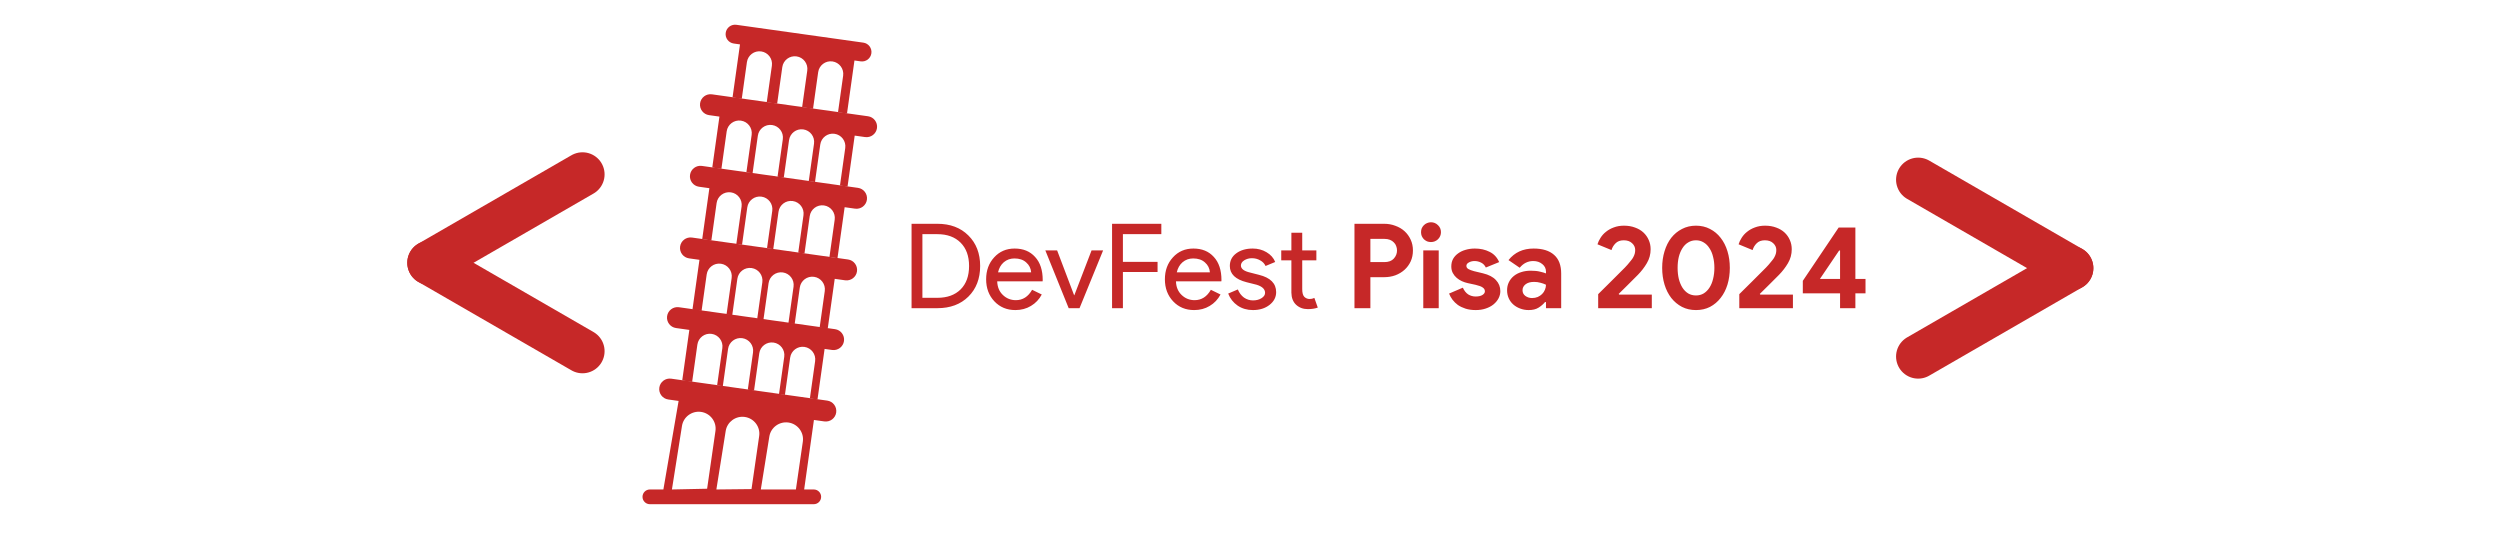
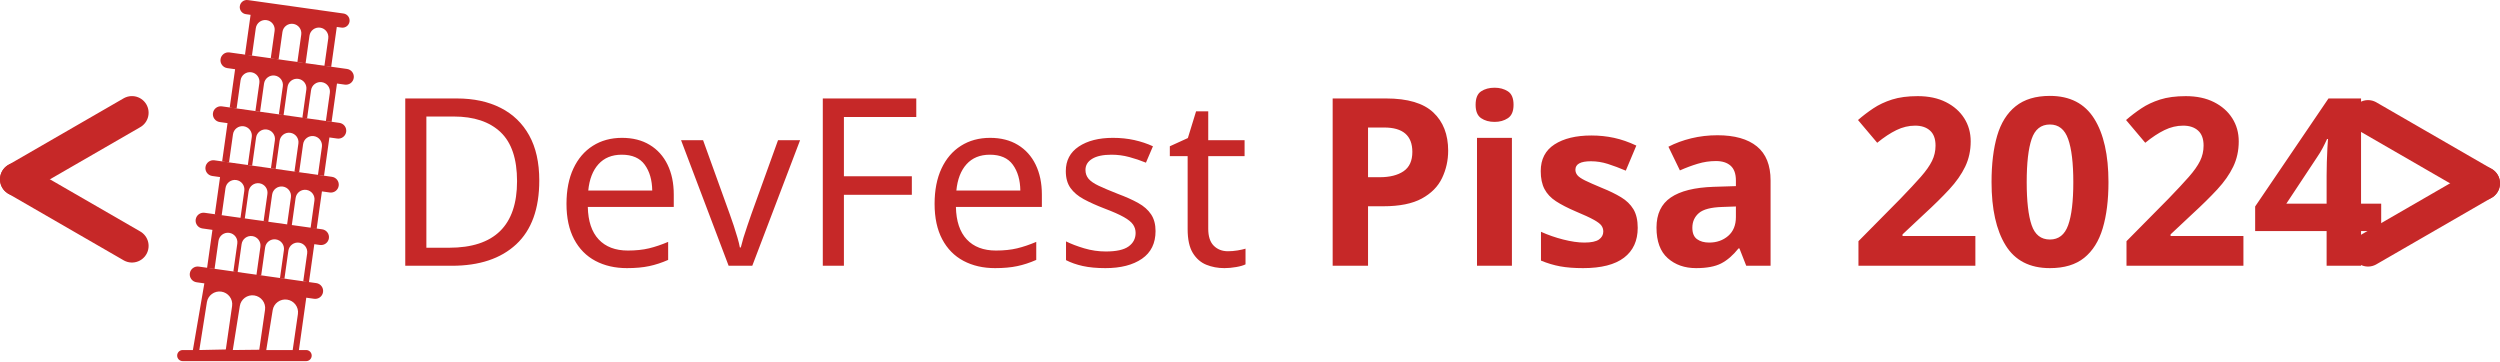
- <svg xmlns="http://www.w3.org/2000/svg" width="150" height="32" viewBox="0 0 573 181" fill="none">
-   <path d="M171.641 104.589V75.949H180.401C184.775 75.949 188.281 77.269 190.921 79.909C193.588 82.549 194.921 86.002 194.921 90.269C194.921 94.562 193.588 98.029 190.921 100.669C188.281 103.282 184.775 104.589 180.401 104.589H171.641ZM175.321 79.469V101.069H180.401C183.735 101.069 186.361 100.122 188.281 98.229C190.201 96.309 191.161 93.656 191.161 90.269C191.161 86.909 190.201 84.269 188.281 82.349C186.361 80.429 183.735 79.469 180.401 79.469H175.321ZM206.872 105.229C203.992 105.229 201.618 104.242 199.752 102.269C197.885 100.296 196.952 97.802 196.952 94.789C196.952 91.802 197.858 89.322 199.672 87.349C201.485 85.349 203.805 84.349 206.632 84.349C209.538 84.349 211.845 85.296 213.552 87.189C215.285 89.056 216.152 91.682 216.152 95.069L216.112 95.469H200.712C200.765 97.389 201.405 98.936 202.632 100.109C203.858 101.282 205.325 101.869 207.032 101.869C209.378 101.869 211.218 100.696 212.552 98.349L215.832 99.949C214.952 101.602 213.725 102.896 212.152 103.829C210.605 104.762 208.845 105.229 206.872 105.229ZM200.992 92.429H212.232C212.125 91.069 211.565 89.949 210.552 89.069C209.565 88.162 208.232 87.709 206.552 87.709C205.165 87.709 203.965 88.136 202.952 88.989C201.965 89.842 201.312 90.989 200.992 92.429ZM228.646 104.589H224.966L217.046 84.989H221.046L226.806 100.189H226.886L232.726 84.989H236.646L228.646 104.589ZM243.368 92.309V104.589H239.688V75.949H256.408V79.469H243.368V88.869H255.128V92.309H243.368ZM267.536 105.229C264.656 105.229 262.283 104.242 260.416 102.269C258.549 100.296 257.616 97.802 257.616 94.789C257.616 91.802 258.523 89.322 260.336 87.349C262.149 85.349 264.469 84.349 267.296 84.349C270.203 84.349 272.509 85.296 274.216 87.189C275.949 89.056 276.816 91.682 276.816 95.069L276.776 95.469H261.376C261.429 97.389 262.069 98.936 263.296 100.109C264.523 101.282 265.989 101.869 267.696 101.869C270.043 101.869 271.883 100.696 273.216 98.349L276.496 99.949C275.616 101.602 274.389 102.896 272.816 103.829C271.269 104.762 269.509 105.229 267.536 105.229ZM261.656 92.429H272.896C272.789 91.069 272.229 89.949 271.216 89.069C270.229 88.162 268.896 87.709 267.216 87.709C265.829 87.709 264.629 88.136 263.616 88.989C262.629 89.842 261.976 90.989 261.656 92.429ZM295.376 99.149C295.376 100.856 294.63 102.296 293.136 103.469C291.643 104.642 289.763 105.229 287.496 105.229C285.523 105.229 283.79 104.722 282.296 103.709C280.803 102.669 279.736 101.309 279.096 99.629L282.376 98.229C282.856 99.402 283.55 100.322 284.456 100.989C285.39 101.629 286.403 101.949 287.496 101.949C288.67 101.949 289.643 101.696 290.416 101.189C291.216 100.682 291.616 100.082 291.616 99.389C291.616 98.136 290.656 97.216 288.736 96.629L285.376 95.789C281.563 94.829 279.656 92.989 279.656 90.269C279.656 88.482 280.376 87.056 281.816 85.989C283.283 84.896 285.15 84.349 287.416 84.349C289.15 84.349 290.71 84.762 292.096 85.589C293.51 86.416 294.496 87.522 295.056 88.909L291.776 90.269C291.403 89.442 290.79 88.802 289.936 88.349C289.11 87.869 288.176 87.629 287.136 87.629C286.176 87.629 285.31 87.869 284.536 88.349C283.79 88.829 283.416 89.416 283.416 90.109C283.416 91.229 284.47 92.029 286.576 92.509L289.536 93.269C293.43 94.229 295.376 96.189 295.376 99.149ZM306.144 104.909C304.544 104.909 303.211 104.416 302.144 103.429C301.104 102.442 300.571 101.069 300.544 99.309V88.349H297.104V84.989H300.544V78.989H304.224V84.989H309.024V88.349H304.224V98.109C304.224 99.416 304.478 100.309 304.984 100.789C305.491 101.242 306.064 101.469 306.704 101.469C306.998 101.469 307.278 101.442 307.544 101.389C307.838 101.309 308.104 101.216 308.344 101.109L309.504 104.389C308.544 104.736 307.424 104.909 306.144 104.909ZM321.954 104.589V75.949H332.034C333.394 75.949 334.661 76.176 335.834 76.629C337.034 77.056 338.074 77.669 338.954 78.469C339.834 79.269 340.527 80.229 341.034 81.349C341.541 82.442 341.794 83.656 341.794 84.989C341.794 86.349 341.541 87.589 341.034 88.709C340.527 89.802 339.834 90.749 338.954 91.549C338.074 92.349 337.034 92.976 335.834 93.429C334.661 93.856 333.394 94.069 332.034 94.069H327.354V104.589H321.954ZM332.114 88.949C333.527 88.949 334.594 88.549 335.314 87.749C336.034 86.949 336.394 86.029 336.394 84.989C336.394 84.482 336.301 83.989 336.114 83.509C335.954 83.029 335.687 82.616 335.314 82.269C334.967 81.896 334.527 81.602 333.994 81.389C333.461 81.176 332.834 81.069 332.114 81.069H327.354V88.949H332.114ZM347.906 82.149C347.453 82.149 347.013 82.069 346.586 81.909C346.186 81.722 345.826 81.482 345.506 81.189C345.213 80.869 344.973 80.509 344.786 80.109C344.626 79.709 344.546 79.269 344.546 78.789C344.546 78.309 344.626 77.869 344.786 77.469C344.973 77.069 345.213 76.722 345.506 76.429C345.826 76.109 346.186 75.869 346.586 75.709C347.013 75.522 347.453 75.429 347.906 75.429C348.839 75.429 349.639 75.762 350.306 76.429C350.973 77.069 351.306 77.856 351.306 78.789C351.306 79.722 350.973 80.522 350.306 81.189C349.639 81.829 348.839 82.149 347.906 82.149ZM345.306 104.589V84.989H350.546V104.589H345.306ZM363.097 105.229C361.817 105.229 360.671 105.069 359.657 104.749C358.671 104.429 357.804 104.016 357.057 103.509C356.337 102.976 355.724 102.376 355.217 101.709C354.711 101.016 354.324 100.322 354.057 99.629L358.737 97.629C359.191 98.642 359.791 99.402 360.537 99.909C361.311 100.389 362.164 100.629 363.097 100.629C364.057 100.629 364.817 100.456 365.377 100.109C365.937 99.762 366.217 99.349 366.217 98.869C366.217 98.336 365.977 97.909 365.497 97.589C365.044 97.242 364.244 96.936 363.097 96.669L360.337 96.069C359.724 95.936 359.084 95.722 358.417 95.429C357.777 95.136 357.191 94.762 356.657 94.309C356.124 93.856 355.684 93.309 355.337 92.669C354.991 92.029 354.817 91.282 354.817 90.429C354.817 89.469 355.017 88.616 355.417 87.869C355.844 87.122 356.417 86.496 357.137 85.989C357.857 85.456 358.697 85.056 359.657 84.789C360.644 84.496 361.697 84.349 362.817 84.349C364.684 84.349 366.351 84.722 367.817 85.469C369.284 86.189 370.364 87.349 371.057 88.949L366.537 90.789C366.164 90.016 365.617 89.456 364.897 89.109C364.177 88.762 363.457 88.589 362.737 88.589C361.991 88.589 361.337 88.749 360.777 89.069C360.217 89.362 359.937 89.749 359.937 90.229C359.937 90.682 360.164 91.042 360.617 91.309C361.097 91.576 361.737 91.816 362.537 92.029L365.537 92.749C367.537 93.229 369.017 94.002 369.977 95.069C370.964 96.109 371.457 97.349 371.457 98.789C371.457 99.642 371.257 100.456 370.857 101.229C370.457 102.002 369.884 102.696 369.137 103.309C368.417 103.896 367.537 104.362 366.497 104.709C365.484 105.056 364.351 105.229 363.097 105.229ZM386.949 102.509H386.629C386.015 103.256 385.269 103.896 384.389 104.429C383.535 104.962 382.429 105.229 381.069 105.229C380.055 105.229 379.095 105.056 378.189 104.709C377.309 104.389 376.535 103.936 375.869 103.349C375.202 102.762 374.682 102.056 374.309 101.229C373.935 100.402 373.749 99.496 373.749 98.509C373.749 97.496 373.949 96.589 374.349 95.789C374.749 94.962 375.309 94.256 376.029 93.669C376.749 93.082 377.589 92.642 378.549 92.349C379.535 92.029 380.602 91.869 381.749 91.869C383.029 91.869 384.082 91.976 384.909 92.189C385.735 92.376 386.415 92.576 386.949 92.789V92.189C386.949 91.149 386.535 90.296 385.709 89.629C384.882 88.936 383.855 88.589 382.629 88.589C380.815 88.589 379.282 89.349 378.029 90.869L374.229 88.269C376.309 85.656 379.149 84.349 382.749 84.349C385.789 84.349 388.109 85.069 389.709 86.509C391.309 87.922 392.109 90.029 392.109 92.829V104.589H386.949V102.509ZM386.949 96.629C386.335 96.336 385.695 96.109 385.029 95.949C384.389 95.762 383.682 95.669 382.909 95.669C381.655 95.669 380.682 95.949 379.989 96.509C379.322 97.042 378.989 97.709 378.989 98.509C378.989 99.309 379.309 99.949 379.949 100.429C380.615 100.909 381.375 101.149 382.229 101.149C382.922 101.149 383.562 101.029 384.149 100.789C384.735 100.522 385.229 100.189 385.629 99.789C386.055 99.362 386.375 98.882 386.589 98.349C386.829 97.789 386.949 97.216 386.949 96.629ZM404.664 104.589V99.829C406.237 98.282 407.691 96.842 409.024 95.509C409.584 94.949 410.157 94.376 410.744 93.789C411.331 93.202 411.877 92.656 412.384 92.149C412.891 91.642 413.344 91.189 413.744 90.789C414.144 90.362 414.451 90.029 414.664 89.789C415.091 89.282 415.464 88.829 415.784 88.429C416.131 88.029 416.397 87.642 416.584 87.269C416.797 86.869 416.957 86.482 417.064 86.109C417.171 85.709 417.224 85.282 417.224 84.829C417.224 83.949 416.877 83.189 416.184 82.549C415.491 81.882 414.544 81.549 413.344 81.549C412.144 81.549 411.211 81.896 410.544 82.589C409.877 83.256 409.424 84.016 409.184 84.869L404.424 82.909C404.637 82.189 404.984 81.456 405.464 80.709C405.944 79.936 406.557 79.256 407.304 78.669C408.051 78.056 408.931 77.562 409.944 77.189C410.984 76.789 412.144 76.589 413.424 76.589C414.811 76.589 416.064 76.802 417.184 77.229C418.304 77.629 419.251 78.189 420.024 78.909C420.797 79.629 421.397 80.482 421.824 81.469C422.251 82.429 422.464 83.469 422.464 84.589C422.464 86.296 422.037 87.869 421.184 89.309C420.357 90.722 419.344 92.042 418.144 93.269L414.704 96.709C413.797 97.616 412.771 98.629 411.624 99.749L411.784 99.989H422.864V104.589H404.664ZM437.861 105.229C436.101 105.229 434.514 104.869 433.101 104.149C431.688 103.402 430.474 102.389 429.461 101.109C428.474 99.829 427.714 98.322 427.181 96.589C426.648 94.829 426.381 92.936 426.381 90.909C426.381 88.882 426.648 87.002 427.181 85.269C427.714 83.509 428.474 81.989 429.461 80.709C430.474 79.429 431.688 78.429 433.101 77.709C434.514 76.962 436.101 76.589 437.861 76.589C439.621 76.589 441.208 76.962 442.621 77.709C444.034 78.429 445.234 79.429 446.221 80.709C447.234 81.989 448.008 83.509 448.541 85.269C449.074 87.002 449.341 88.882 449.341 90.909C449.341 92.936 449.074 94.829 448.541 96.589C448.008 98.322 447.234 99.829 446.221 101.109C445.234 102.389 444.034 103.402 442.621 104.149C441.208 104.869 439.621 105.229 437.861 105.229ZM437.861 100.269C438.821 100.269 439.688 100.042 440.461 99.589C441.234 99.109 441.888 98.456 442.421 97.629C442.981 96.776 443.394 95.776 443.661 94.629C443.954 93.482 444.101 92.242 444.101 90.909C444.101 89.549 443.954 88.309 443.661 87.189C443.394 86.042 442.981 85.056 442.421 84.229C441.888 83.376 441.234 82.722 440.461 82.269C439.688 81.789 438.821 81.549 437.861 81.549C436.874 81.549 435.994 81.789 435.221 82.269C434.448 82.722 433.794 83.376 433.261 84.229C432.728 85.056 432.314 86.042 432.021 87.189C431.754 88.309 431.621 89.549 431.621 90.909C431.621 92.242 431.754 93.482 432.021 94.629C432.314 95.776 432.728 96.776 433.261 97.629C433.794 98.456 434.448 99.109 435.221 99.589C435.994 100.042 436.874 100.269 437.861 100.269ZM452.555 104.589V99.829C454.128 98.282 455.581 96.842 456.915 95.509C457.475 94.949 458.048 94.376 458.635 93.789C459.221 93.202 459.768 92.656 460.275 92.149C460.781 91.642 461.235 91.189 461.635 90.789C462.035 90.362 462.341 90.029 462.555 89.789C462.981 89.282 463.355 88.829 463.675 88.429C464.021 88.029 464.288 87.642 464.475 87.269C464.688 86.869 464.848 86.482 464.955 86.109C465.061 85.709 465.115 85.282 465.115 84.829C465.115 83.949 464.768 83.189 464.075 82.549C463.381 81.882 462.435 81.549 461.235 81.549C460.035 81.549 459.101 81.896 458.435 82.589C457.768 83.256 457.315 84.016 457.075 84.869L452.315 82.909C452.528 82.189 452.875 81.456 453.355 80.709C453.835 79.936 454.448 79.256 455.195 78.669C455.941 78.056 456.821 77.562 457.835 77.189C458.875 76.789 460.035 76.589 461.315 76.589C462.701 76.589 463.955 76.802 465.075 77.229C466.195 77.629 467.141 78.189 467.915 78.909C468.688 79.629 469.288 80.482 469.715 81.469C470.141 82.429 470.355 83.469 470.355 84.589C470.355 86.296 469.928 87.869 469.075 89.309C468.248 90.722 467.235 92.042 466.035 93.269L462.595 96.709C461.688 97.616 460.661 98.629 459.515 99.749L459.675 99.989H470.755V104.589H452.555ZM486.751 104.589V99.549H474.111V95.309L486.271 77.229H491.951V94.669H495.391V99.549H491.951V104.589H486.751ZM486.751 85.029H486.431L479.911 94.669H486.751V85.029Z" fill="#C62828" />
-   <path fill-rule="evenodd" clip-rule="evenodd" d="M112.191 8.415C110.436 8.168 108.813 9.391 108.566 11.146C108.32 12.902 109.543 14.524 111.298 14.771L113.417 15.069L110.885 33.079L114.019 33.519L115.765 21.09C116.094 18.749 118.258 17.119 120.599 17.448C122.939 17.776 124.57 19.94 124.241 22.281L122.494 34.71L126.025 35.207L127.772 22.777C128.101 20.437 130.265 18.806 132.605 19.135C134.945 19.464 136.576 21.628 136.247 23.968L134.5 36.398L138.203 36.918L139.95 24.488C140.278 22.148 142.442 20.517 144.783 20.846C147.123 21.175 148.754 23.339 148.425 25.68L146.678 38.109L149.73 38.538L152.261 20.528L154.38 20.826C156.135 21.073 157.758 19.85 158.005 18.095C158.252 16.339 157.029 14.716 155.273 14.47L112.191 8.415Z" fill="#C62828" />
-   <path fill-rule="evenodd" clip-rule="evenodd" d="M103.9 32.011C101.95 31.737 100.147 33.096 99.873 35.046C99.599 36.997 100.958 38.8 102.908 39.074L106.439 39.57L104.007 56.874L107.109 57.31L108.898 44.582C109.227 42.241 111.391 40.611 113.731 40.94C116.072 41.269 117.702 43.432 117.373 45.773L115.585 58.501L117.683 58.796L119.472 46.068C119.801 43.727 121.964 42.097 124.305 42.426C126.645 42.755 128.276 44.919 127.947 47.259L126.158 59.987L128.277 60.285L130.066 47.557C130.395 45.216 132.558 43.586 134.899 43.915C137.239 44.243 138.87 46.407 138.541 48.748L136.752 61.476L138.871 61.773L140.66 49.045C140.989 46.705 143.152 45.075 145.493 45.404C147.833 45.732 149.464 47.896 149.135 50.237L147.346 62.965L149.915 63.326L152.346 46.022L155.878 46.518C157.828 46.792 159.631 45.434 159.906 43.483C160.18 41.533 158.821 39.73 156.87 39.456L103.9 32.011Z" fill="#C62828" />
-   <path fill-rule="evenodd" clip-rule="evenodd" d="M100.486 56.308C98.536 56.034 96.732 57.393 96.458 59.343C96.184 61.293 97.543 63.097 99.493 63.371L103.025 63.867L100.593 81.171L103.697 81.607L105.481 68.916C105.81 66.576 107.974 64.945 110.314 65.274C112.655 65.603 114.285 67.767 113.956 70.107L112.173 82.798L114.11 83.07L115.893 70.379C116.222 68.039 118.386 66.409 120.726 66.737C123.067 67.066 124.697 69.23 124.368 71.571L122.585 84.261L124.704 84.559L126.487 71.868C126.816 69.528 128.98 67.897 131.32 68.226C133.661 68.555 135.291 70.719 134.962 73.059L133.179 85.75L135.298 86.048L137.081 73.357C137.41 71.017 139.574 69.386 141.914 69.715C144.255 70.044 145.885 72.208 145.556 74.548L143.773 87.239L146.5 87.623L148.932 70.319L152.463 70.815C154.414 71.089 156.217 69.731 156.491 67.78C156.765 65.83 155.406 64.027 153.456 63.753L100.486 56.308Z" fill="#C62828" />
-   <path fill-rule="evenodd" clip-rule="evenodd" d="M97.119 80.618C95.168 80.344 93.365 81.703 93.091 83.653C92.817 85.604 94.176 87.407 96.126 87.681L99.658 88.177L97.275 105.128L100.367 105.562L102.112 93.144C102.441 90.804 104.605 89.173 106.945 89.502C109.286 89.831 110.916 91.995 110.587 94.335L108.842 106.753L110.779 107.026L112.524 94.607C112.853 92.267 115.017 90.636 117.357 90.965C119.698 91.294 121.328 93.458 120.999 95.799L119.254 108.217L121.373 108.514L123.118 96.096C123.447 93.756 125.611 92.125 127.951 92.454C130.292 92.783 131.922 94.947 131.593 97.287L129.848 109.706L131.967 110.003L133.712 97.585C134.041 95.245 136.205 93.614 138.545 93.943C140.886 94.272 142.516 96.436 142.187 98.776L140.442 111.194L143.183 111.58L145.565 94.629L149.096 95.126C151.046 95.4 152.85 94.041 153.124 92.091C153.398 90.14 152.039 88.337 150.089 88.063L97.119 80.618Z" fill="#C62828" />
-   <path fill-rule="evenodd" clip-rule="evenodd" d="M92.702 104.266C90.752 103.992 88.949 105.351 88.675 107.301C88.401 109.252 89.76 111.055 91.71 111.329L96.222 111.963L93.809 129.129L97.175 129.602L98.954 116.946C99.283 114.606 101.447 112.975 103.787 113.304C106.127 113.633 107.758 115.797 107.429 118.137L105.65 130.793L107.587 131.065L109.366 118.409C109.695 116.069 111.859 114.438 114.199 114.767C116.539 115.096 118.17 117.26 117.841 119.6L116.062 132.256L118.181 132.554L119.96 119.898C120.289 117.558 122.453 115.927 124.793 116.256C127.133 116.585 128.764 118.749 128.435 121.089L126.656 133.745L128.662 134.027L130.441 121.371C130.77 119.031 132.934 117.4 135.274 117.729C137.614 118.058 139.245 120.222 138.916 122.562L137.137 135.218L139.716 135.581L142.129 118.415L144.68 118.773C146.63 119.047 148.433 117.689 148.708 115.738C148.982 113.788 147.623 111.985 145.672 111.711L92.702 104.266Z" fill="#C62828" />
-   <path fill-rule="evenodd" clip-rule="evenodd" d="M86.035 131.547C86.309 129.597 88.112 128.238 90.063 128.512L143.033 135.957C144.983 136.231 146.342 138.034 146.068 139.985C145.794 141.935 143.99 143.294 142.04 143.02L138.509 142.523L135.193 166.114L138.454 166.114C139.835 166.114 140.954 167.233 140.954 168.614C140.954 169.994 139.835 171.114 138.454 171.114L82.831 171.114C81.451 171.114 80.331 169.994 80.331 168.614C80.331 167.233 81.451 166.114 82.831 166.114L87.418 166.114L92.58 136.068L89.07 135.575C87.12 135.301 85.761 133.498 86.035 131.547ZM120.483 166.114L132.391 166.114L134.745 149.867C135.198 146.739 132.978 143.832 129.848 143.393C126.772 142.96 123.872 145.063 123.378 148.13L120.483 166.114ZM90.316 166.114L93.73 144.54C94.216 141.466 97.115 139.354 100.197 139.787C103.326 140.227 105.54 143.131 105.088 146.258L102.259 165.863L90.316 166.114ZM115.036 141.501C111.956 141.068 109.057 143.176 108.567 146.247L105.4 166.114L117.325 165.982L119.929 147.973C120.382 144.846 118.165 141.941 115.036 141.501Z" fill="#C62828" />
-   <path d="M8 89.184L59.962 59.184" stroke="#C62828" stroke-width="15" stroke-linecap="round" />
-   <path d="M8 89.184L59.962 119.184" stroke="#C62828" stroke-width="15" stroke-linecap="round" />
-   <path d="M565.217 90.995L513.255 120.995" stroke="#C62828" stroke-width="15" stroke-linecap="round" />
-   <path d="M565.217 90.995L513.255 60.995" stroke="#C62828" stroke-width="15" stroke-linecap="round" />
+ <svg xmlns="http://www.w3.org/2000/svg" width="199.165" height="28.77" viewBox="0 0 760.812 162.731" fill="none" version="1.1" id="svg11">
+   <defs id="defs11" />
+   <path fill-rule="evenodd" clip-rule="evenodd" d="m -71.168,0.032 c -1.755,-0.247 -3.378,0.976 -3.625,2.731 -0.246,1.755 0.977,3.378 2.732,3.625 l 2.119,0.298 -2.532,18.01 3.134,0.44 1.746,-12.43 c 0.329,-2.34 2.493,-3.971 4.834,-3.642 2.34,0.329 3.971,2.493 3.642,4.833 l -1.747,12.43 3.531,0.496 1.747,-12.43 c 0.329,-2.34 2.493,-3.971 4.833,-3.642 2.34,0.329 3.971,2.493 3.642,4.833 l -1.747,12.43 3.703,0.52 1.747,-12.43 c 0.328,-2.34 2.492,-3.971 4.833,-3.642 2.34,0.329 3.971,2.493 3.642,4.833 l -1.747,12.43 3.052,0.429 2.531,-18.01 2.119,0.298 c 1.755,0.247 3.378,-0.976 3.625,-2.732 0.247,-1.755 -0.976,-3.378 -2.732,-3.625 z" fill="#c62828" id="path2" />
+   <path fill-rule="evenodd" clip-rule="evenodd" d="m -79.459,23.628 c -1.95,-0.274 -3.753,1.085 -4.027,3.035 -0.274,1.95 1.085,3.753 3.035,4.028 l 3.531,0.496 -2.432,17.303 3.102,0.436 1.789,-12.728 c 0.329,-2.34 2.493,-3.971 4.833,-3.642 2.341,0.329 3.971,2.493 3.642,4.833 l -1.788,12.728 2.098,0.295 1.789,-12.728 c 0.329,-2.34 2.492,-3.971 4.833,-3.642 2.34,0.329 3.971,2.493 3.642,4.833 l -1.789,12.728 2.119,0.298 1.789,-12.728 c 0.329,-2.34 2.492,-3.971 4.833,-3.642 2.34,0.329 3.971,2.493 3.642,4.833 l -1.789,12.728 2.119,0.298 1.789,-12.728 c 0.329,-2.34 2.492,-3.971 4.833,-3.642 2.34,0.329 3.971,2.493 3.642,4.833 l -1.789,12.728 2.569,0.361 2.431,-17.304 3.532,0.496 c 1.95,0.274 3.753,-1.085 4.028,-3.035 0.274,-1.95 -1.085,-3.753 -3.036,-4.028 z" fill="#c62828" id="path3" />
+   <path fill-rule="evenodd" clip-rule="evenodd" d="m -82.873,47.925 c -1.95,-0.274 -3.754,1.085 -4.028,3.035 -0.274,1.95 1.085,3.754 3.035,4.028 l 3.532,0.496 -2.432,17.303 3.104,0.436 1.784,-12.691 c 0.329,-2.34 2.493,-3.971 4.833,-3.642 2.341,0.329 3.971,2.493 3.642,4.833 l -1.783,12.691 1.937,0.272 1.783,-12.691 c 0.329,-2.34 2.493,-3.971 4.833,-3.642 2.341,0.329 3.971,2.493 3.642,4.833 l -1.783,12.691 2.119,0.298 1.783,-12.691 c 0.329,-2.34 2.493,-3.971 4.833,-3.642 2.341,0.329 3.971,2.493 3.642,4.833 l -1.783,12.691 2.119,0.298 1.783,-12.691 c 0.329,-2.34 2.493,-3.971 4.833,-3.642 2.341,0.329 3.971,2.493 3.642,4.833 l -1.783,12.691 2.727,0.383 2.432,-17.304 3.531,0.496 c 1.951,0.274 3.754,-1.085 4.028,-3.035 0.274,-1.95 -1.085,-3.754 -3.035,-4.028 z" fill="#c62828" id="path4" />
+   <path fill-rule="evenodd" clip-rule="evenodd" d="m -86.24,72.235 c -1.95,-0.274 -3.753,1.085 -4.028,3.035 -0.274,1.95 1.085,3.754 3.035,4.028 l 3.531,0.496 -2.382,16.951 3.092,0.434 1.745,-12.418 c 0.329,-2.34 2.493,-3.971 4.833,-3.642 2.341,0.329 3.971,2.493 3.642,4.833 l -1.745,12.418 1.937,0.273 1.745,-12.419 c 0.329,-2.34 2.493,-3.971 4.833,-3.642 2.341,0.329 3.971,2.493 3.642,4.833 l -1.745,12.418 2.119,0.297 1.745,-12.418 c 0.329,-2.34 2.493,-3.971 4.833,-3.642 2.341,0.329 3.971,2.493 3.642,4.833 l -1.745,12.419 2.119,0.297 1.745,-12.418 c 0.329,-2.34 2.493,-3.971 4.833,-3.642 2.341,0.329 3.971,2.493 3.642,4.833 l -1.745,12.418 2.741,0.386 2.382,-16.951 3.531,0.496 c 1.95,0.274 3.754,-1.085 4.028,-3.035 0.274,-1.95 -1.085,-3.753 -3.035,-4.028 z" fill="#c62828" id="path5" />
+   <path fill-rule="evenodd" clip-rule="evenodd" d="m -90.656,95.883 c -1.95,-0.274 -3.753,1.085 -4.028,3.035 -0.274,1.951 1.085,3.754 3.035,4.028 l 4.512,0.634 -2.413,17.166 3.366,0.473 1.779,-12.656 c 0.329,-2.34 2.493,-3.971 4.833,-3.642 2.34,0.329 3.971,2.493 3.642,4.833 l -1.779,12.656 1.937,0.272 1.779,-12.656 c 0.329,-2.34 2.493,-3.971 4.833,-3.642 2.34,0.329 3.971,2.493 3.642,4.833 l -1.779,12.656 2.119,0.298 1.779,-12.656 c 0.329,-2.34 2.493,-3.971 4.833,-3.642 2.34,0.329 3.971,2.493 3.642,4.833 l -1.779,12.656 2.006,0.282 1.779,-12.656 c 0.329,-2.34 2.493,-3.971 4.833,-3.642 2.34,0.329 3.971,2.493 3.642,4.833 l -1.779,12.656 2.579,0.363 2.413,-17.166 2.551,0.358 c 1.95,0.274 3.753,-1.084 4.028,-3.035 0.274,-1.95 -1.085,-3.753 -3.036,-4.027 z" fill="#c62828" id="path6" />
+   <path fill-rule="evenodd" clip-rule="evenodd" d="m -97.324,123.164 c 0.274,-1.95 2.077,-3.309 4.028,-3.035 l 52.97,7.445 c 1.95,0.274 3.309,2.077 3.035,4.028 -0.274,1.95 -2.078,3.309 -4.028,3.035 l -3.531,-0.497 -3.316,23.591 h 3.261 c 1.381,0 2.5,1.119 2.5,2.5 0,1.38 -1.119,2.5 -2.5,2.5 h -55.623 c -1.381,0 -2.5,-1.12 -2.5,-2.5 0,-1.381 1.119,-2.5 2.5,-2.5 h 4.587 l 5.162,-30.046 -3.51,-0.493 c -1.95,-0.274 -3.309,-2.077 -3.035,-4.028 z m 34.448,34.567 h 11.908 l 2.354,-16.247 c 0.453,-3.128 -1.767,-6.035 -4.897,-6.474 -3.076,-0.433 -5.976,1.67 -6.47,4.737 z m -30.167,0 3.414,-21.574 c 0.486,-3.074 3.385,-5.186 6.467,-4.753 3.129,0.44 5.343,3.344 4.891,6.471 l -2.829,19.605 z m 24.72,-24.613 c -3.08,-0.433 -5.979,1.675 -6.469,4.746 l -3.167,19.867 11.925,-0.132 2.604,-18.009 c 0.453,-3.127 -1.764,-6.032 -4.893,-6.472 z" fill="#c62828" id="path7" />
+   <path d="m -175.359,80.801 51.962,-30" stroke="#c62828" stroke-width="15" stroke-linecap="round" id="path8" />
+   <path d="m -175.359,80.801 51.962,30" stroke="#c62828" stroke-width="15" stroke-linecap="round" id="path9" />
+   <path d="m 936.171,82.611 -51.962,30" stroke="#c62828" stroke-width="15" stroke-linecap="round" id="path10" />
+   <path d="m 936.171,82.611 -51.962,-30" stroke="#c62828" stroke-width="15" stroke-linecap="round" id="path11" />
+   <text xml:space="preserve" style="font-style:normal;font-weight:normal;font-size:105.583px;line-height:1.25;font-family:sans-serif;fill:#c62828;fill-opacity:1;stroke:none;stroke-width:5.656" x="-10.479" y="119.757" id="text11">
+     <tspan id="tspan11" x="-10.479" y="119.757" style="font-style:normal;font-variant:normal;font-weight:normal;font-stretch:normal;font-size:105.583px;font-family:'Product Sans';-inkscape-font-specification:'Product Sans';fill:#c62828;fill-opacity:1;stroke-width:5.656">DevFest <tspan style="font-weight:bold;font-size:105.583px" id="tspan12">Pisa 2024</tspan>
+     </tspan>
+   </text>
</svg>
